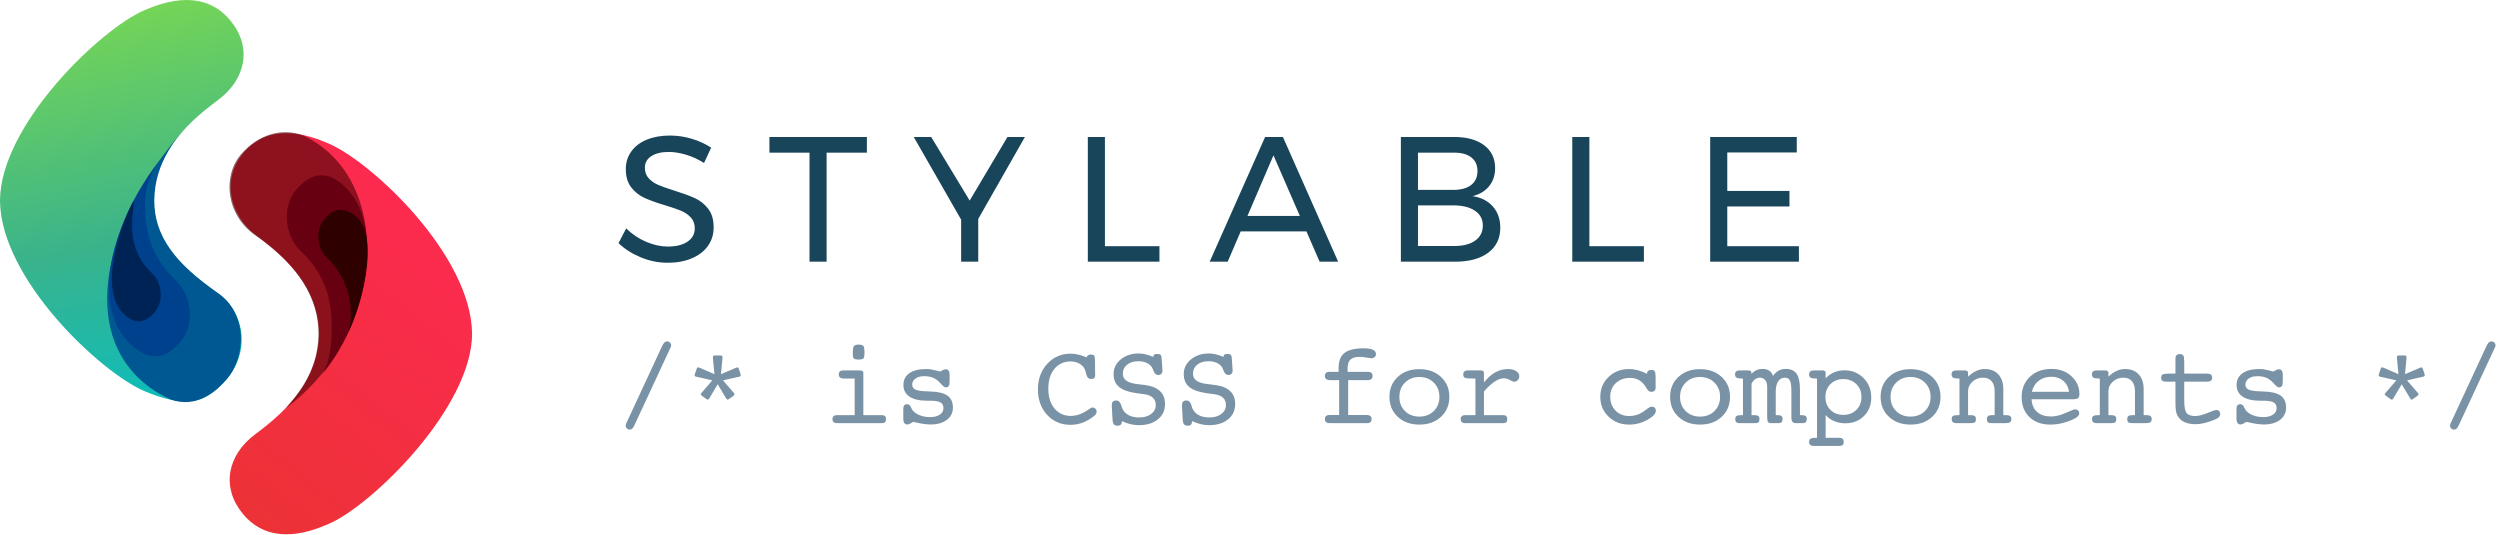
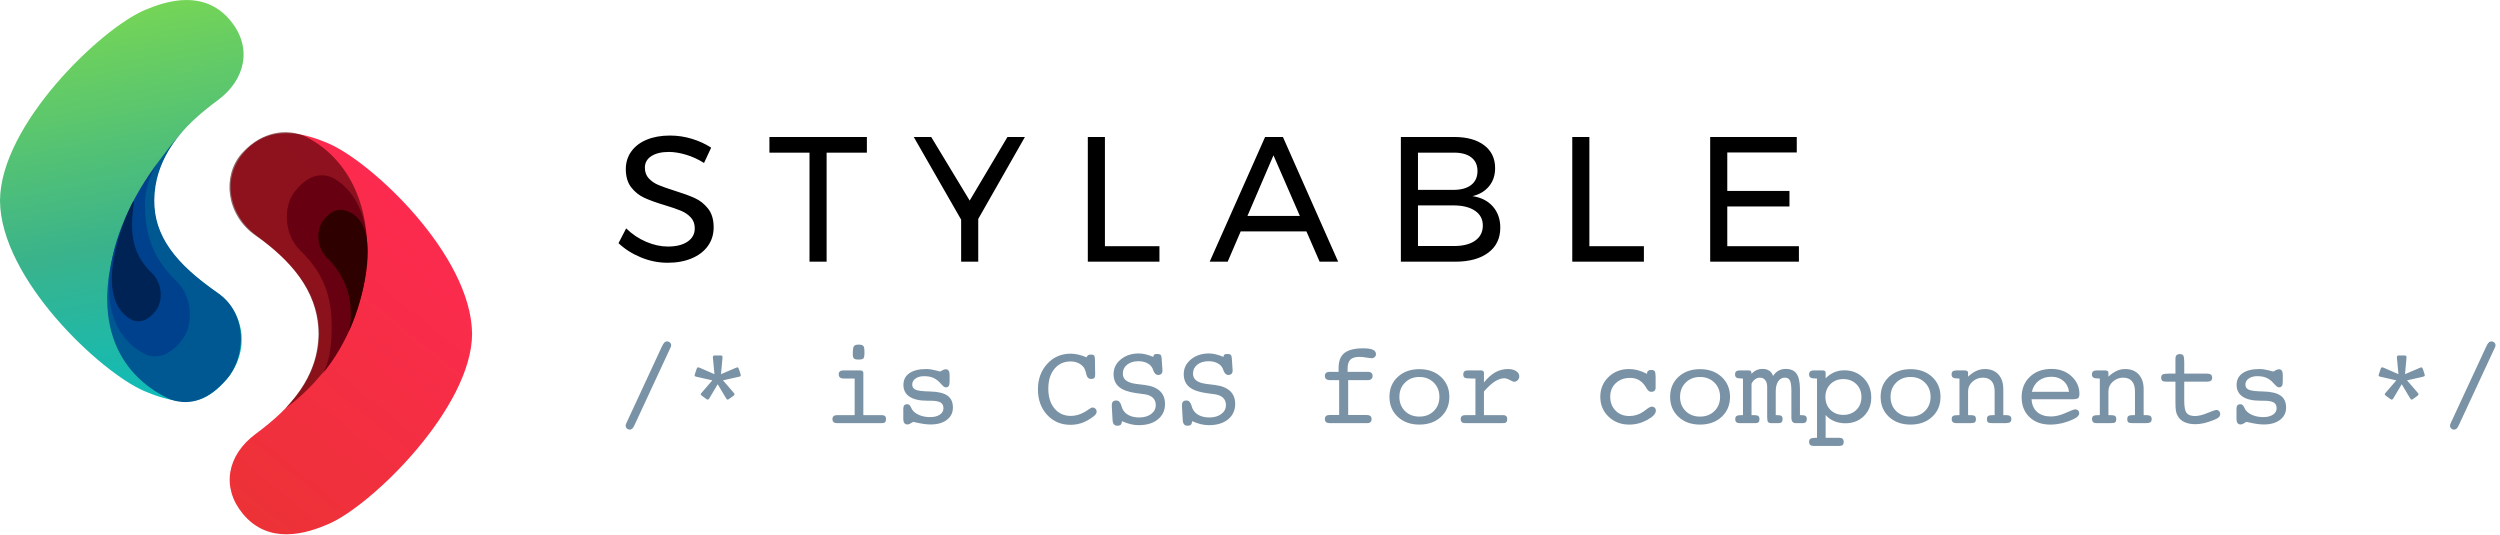
<svg xmlns="http://www.w3.org/2000/svg" width="449px" height="96px" viewBox="0 0 449 96" version="1.1">
  <defs>
    <linearGradient x1="66.548%" y1="-4.692%" x2="80.272%" y2="111.186%" id="linearGradient-1">
      <stop stop-color="#7AD852" offset="0%" />
      <stop stop-color="#3AB38B" offset="53.584%" />
      <stop stop-color="#00BFC9" offset="100%" />
    </linearGradient>
    <linearGradient x1="78.094%" y1="0.738%" x2="20.394%" y2="118.622%" id="linearGradient-2">
      <stop stop-color="#FF2953" offset="0%" />
      <stop stop-color="#EA3333" offset="100%" />
    </linearGradient>
  </defs>
  <g id="Page-1" stroke="none" stroke-width="1" fill="none" fill-rule="evenodd">
    <g id="Logo-2" transform="translate(-605, -13414)">
      <g id="Group-4" transform="translate(80, 13191)">
        <g id="96-logo-horizontal" transform="translate(525, 223)">
          <g id="Group-9">
            <g id="logo-st-copy-2">
              <g id="Group">
                <g id="Group-3-Copy">
                  <path d="M25.946,1.832 C18.067,5.184 0.061,22.441 0,36.04 C0.106,50.098 18.067,66.896 25.946,70.249 C27.752,71.017 30.556,72.08 33.516,72.08 C36.216,72.08 38.502,70.748 40.828,67.95 C44.738,63.246 44.268,56.483 39.057,52.645 C32.821,48.055 27.718,43.935 27.612,36.04 C27.718,28.146 32.821,22.636 39.057,18.045 C44.268,14.207 45.283,8.386 41.373,3.682 C39.047,0.884 36.216,0 33.516,0 C30.555,0 27.752,1.063 25.946,1.832 Z" id="Fill-1" fill="url(#linearGradient-1)" />
                  <path d="M40.697,68.129 C44.155,64.196 44.584,56.393 39.157,52.645 C31.549,47.392 27.665,42.383 27.71,35.965 C27.762,28.687 32.394,24.13 33.548,22.71 C16.272,42.105 13.88,64.019 30.605,71.74 C34.431,73.07 37.709,71.528 40.697,68.129 Z" id="Fill-9" fill="#005892" />
                  <path d="M32.619,61.166 C34.839,58.438 34.627,53.266 31.63,50.426 C26.864,45.912 26.013,41 26.042,36.549 C26.075,31.501 29.049,28.34 29.79,27.355 C18.7,40.807 15.404,58.316 26.14,63.67 C28.597,64.593 30.701,63.523 32.619,61.166 Z" id="Fill-9" fill="#00418E" />
                  <path d="M27.915,55.898 C29.331,54.157 29.196,50.856 27.284,49.045 C24.242,46.164 23.699,43.029 23.718,40.189 C23.739,36.967 24.76,34.187 23.082,37.908 C21.403,41.629 16.929,54.079 23.78,57.496 C25.348,58.085 26.691,57.402 27.915,55.898 Z" id="Fill-9" fill="#002355" />
                </g>
                <g id="Group-4-Copy" transform="translate(41.21212, 23.74194)">
                  <g id="Group-5">
                    <path d="M10.22,72.218 C7.534,72.218 4.716,71.334 2.401,68.538 C-1.49,63.837 -0.473,58.019 4.712,54.184 C10.918,49.596 15.991,44.088 16.097,36.198 C15.991,28.308 10.912,23.068 4.712,18.456 C0.135,15.052 -1.49,8.559 2.401,3.858 C4.716,1.062 7.533,0.178 10.22,0.178 C13.167,0.178 15.957,1.241 17.755,2.009 C25.596,5.359 43.437,22.106 43.575,36.198 C43.531,49.481 25.596,67.037 17.755,70.387 C15.957,71.155 13.167,72.218 10.22,72.218 Z" id="Fill-1-Copy-6" fill="url(#linearGradient-2)" />
                    <path d="M22.557,45.691 C26.033,41.758 25.444,34.699 19.988,30.951 C12.341,25.697 8.696,19.674 8.741,13.255 C8.793,5.977 13.449,1.42 14.609,-7.10542736e-15 C-3.436,13.255 -5.16,41.31 11.65,49.03 C15.497,50.36 19.554,49.089 22.557,45.691 Z" id="Fill-9" fill="#470000" opacity="0.6" style="mix-blend-mode: multiply;" transform="translate(12.36364, 24.77419) rotate(-180) translate(-12.36364, -24.77419) " />
                    <path d="M23.285,40.696 C25.505,37.968 25.294,32.796 22.296,29.956 C17.53,25.442 16.679,20.53 16.709,16.079 C16.742,11.031 17.752,8.727 18.493,7.742 C9.467,18.35 6.516,38.077 16.806,43.2 C19.263,44.123 21.367,43.053 23.285,40.696 Z" id="Fill-9-Copy" fill="#670010" transform="translate(17.53804, 25.6359) rotate(-180) translate(-17.53804, -25.6359) " />
                    <path d="M23.889,33.973 C25.306,32.232 25.171,28.932 23.258,27.12 C20.217,24.239 19.199,20.582 19.084,18.555 C18.944,16.054 18.96,15.699 19.399,13.935 C18.061,16.345 12.201,32.971 19.755,35.571 C21.322,36.16 22.665,35.477 23.889,33.973 Z" id="Fill-9-Copy-2" fill="#730000" style="mix-blend-mode: multiply;" transform="translate(20.40413, 24.85863) rotate(-180) translate(-20.40413, -24.85863) " />
                  </g>
                </g>
              </g>
            </g>
            <g id="Group-3" transform="translate(110, 15)">
-               <path d="M13.196,12.784 C12.076,12.453 11.047,12.288 10.108,12.288 C8.807,12.288 7.767,12.539 6.988,13.04 C6.209,13.541 5.82,14.229 5.82,15.104 C5.82,15.893 6.055,16.539 6.524,17.04 C6.993,17.541 7.569,17.936 8.252,18.224 C8.935,18.512 9.884,18.848 11.1,19.232 C12.615,19.701 13.841,20.149 14.78,20.576 C15.719,21.003 16.519,21.637 17.18,22.48 C17.841,23.323 18.172,24.437 18.172,25.824 C18.172,27.104 17.825,28.224 17.132,29.184 C16.439,30.144 15.468,30.885 14.22,31.408 C12.972,31.931 11.537,32.192 9.916,32.192 C8.273,32.192 6.673,31.872 5.116,31.232 C3.559,30.592 2.215,29.739 1.084,28.672 L2.46,26.016 C3.527,27.061 4.727,27.867 6.06,28.432 C7.393,28.997 8.689,29.28 9.948,29.28 C11.441,29.28 12.62,28.987 13.484,28.4 C14.348,27.813 14.78,27.019 14.78,26.016 C14.78,25.227 14.545,24.576 14.076,24.064 C13.607,23.552 13.015,23.147 12.3,22.848 C11.585,22.549 10.62,22.219 9.404,21.856 C7.911,21.408 6.695,20.971 5.756,20.544 C4.817,20.117 4.023,19.488 3.372,18.656 C2.721,17.824 2.396,16.725 2.396,15.36 C2.396,14.165 2.727,13.109 3.388,12.192 C4.049,11.275 4.977,10.571 6.172,10.08 C7.367,9.589 8.753,9.344 10.332,9.344 C11.676,9.344 12.993,9.541 14.284,9.936 C15.575,10.331 16.721,10.859 17.724,11.52 L16.444,14.272 C15.399,13.611 14.316,13.115 13.196,12.784 Z M28.188,9.6 L45.692,9.6 L45.692,12.416 L38.46,12.416 L38.46,32 L35.388,32 L35.388,12.416 L28.188,12.416 L28.188,9.6 Z M74.076,9.6 L65.692,24.32 L65.692,32 L62.62,32 L62.62,24.448 L54.108,9.6 L57.244,9.6 L64.156,21.024 L70.94,9.6 L74.076,9.6 Z M85.372,9.6 L88.444,9.6 L88.444,29.216 L98.236,29.216 L98.236,32 L85.372,32 L85.372,9.6 Z M127.004,32 L124.636,26.56 L112.828,26.56 L110.492,32 L107.26,32 L117.212,9.6 L120.412,9.6 L130.332,32 L127.004,32 Z M114.044,23.776 L123.452,23.776 L118.716,12.896 L114.044,23.776 Z M156.556,11.088 C157.868,12.08 158.524,13.451 158.524,15.2 C158.524,16.48 158.161,17.563 157.436,18.448 C156.711,19.333 155.719,19.925 154.46,20.224 C156.017,20.459 157.239,21.083 158.124,22.096 C159.009,23.109 159.452,24.373 159.452,25.888 C159.452,27.808 158.732,29.307 157.292,30.384 C155.852,31.461 153.863,32 151.324,32 L141.596,32 L141.596,9.6 L151.164,9.6 C153.447,9.6 155.244,10.096 156.556,11.088 Z M154.22,18.224 C154.977,17.637 155.356,16.8 155.356,15.712 C155.356,14.645 154.977,13.824 154.22,13.248 C153.463,12.672 152.391,12.395 151.004,12.416 L144.668,12.416 L144.668,19.104 L151.004,19.104 C152.391,19.104 153.463,18.811 154.22,18.224 Z M154.908,28.24 C155.847,27.589 156.316,26.677 156.316,25.504 C156.316,24.373 155.847,23.488 154.908,22.848 C153.969,22.208 152.668,21.888 151.004,21.888 L144.668,21.888 L144.668,29.184 L151.004,29.184 C152.668,29.205 153.969,28.891 154.908,28.24 Z M172.38,9.6 L175.452,9.6 L175.452,29.216 L185.244,29.216 L185.244,32 L172.38,32 L172.38,9.6 Z M197.148,9.6 L212.7,9.6 L212.7,12.384 L200.22,12.384 L200.22,19.296 L211.388,19.296 L211.388,22.08 L200.22,22.08 L200.22,29.216 L213.084,29.216 L213.084,32 L197.148,32 L197.148,9.6 Z" id="stylable" fill="#18455A" />
+               <path d="M13.196,12.784 C12.076,12.453 11.047,12.288 10.108,12.288 C8.807,12.288 7.767,12.539 6.988,13.04 C6.209,13.541 5.82,14.229 5.82,15.104 C5.82,15.893 6.055,16.539 6.524,17.04 C6.993,17.541 7.569,17.936 8.252,18.224 C8.935,18.512 9.884,18.848 11.1,19.232 C12.615,19.701 13.841,20.149 14.78,20.576 C15.719,21.003 16.519,21.637 17.18,22.48 C17.841,23.323 18.172,24.437 18.172,25.824 C18.172,27.104 17.825,28.224 17.132,29.184 C16.439,30.144 15.468,30.885 14.22,31.408 C12.972,31.931 11.537,32.192 9.916,32.192 C8.273,32.192 6.673,31.872 5.116,31.232 C3.559,30.592 2.215,29.739 1.084,28.672 L2.46,26.016 C3.527,27.061 4.727,27.867 6.06,28.432 C7.393,28.997 8.689,29.28 9.948,29.28 C11.441,29.28 12.62,28.987 13.484,28.4 C14.348,27.813 14.78,27.019 14.78,26.016 C14.78,25.227 14.545,24.576 14.076,24.064 C13.607,23.552 13.015,23.147 12.3,22.848 C11.585,22.549 10.62,22.219 9.404,21.856 C7.911,21.408 6.695,20.971 5.756,20.544 C4.817,20.117 4.023,19.488 3.372,18.656 C2.721,17.824 2.396,16.725 2.396,15.36 C2.396,14.165 2.727,13.109 3.388,12.192 C4.049,11.275 4.977,10.571 6.172,10.08 C7.367,9.589 8.753,9.344 10.332,9.344 C11.676,9.344 12.993,9.541 14.284,9.936 C15.575,10.331 16.721,10.859 17.724,11.52 L16.444,14.272 C15.399,13.611 14.316,13.115 13.196,12.784 Z M28.188,9.6 L45.692,9.6 L45.692,12.416 L38.46,12.416 L38.46,32 L35.388,32 L35.388,12.416 L28.188,12.416 L28.188,9.6 Z M74.076,9.6 L65.692,24.32 L65.692,32 L62.62,32 L62.62,24.448 L54.108,9.6 L57.244,9.6 L64.156,21.024 L70.94,9.6 L74.076,9.6 Z M85.372,9.6 L88.444,9.6 L88.444,29.216 L98.236,29.216 L98.236,32 L85.372,32 L85.372,9.6 Z M127.004,32 L124.636,26.56 L112.828,26.56 L110.492,32 L107.26,32 L117.212,9.6 L120.412,9.6 L130.332,32 L127.004,32 Z M114.044,23.776 L123.452,23.776 L118.716,12.896 L114.044,23.776 Z M156.556,11.088 C157.868,12.08 158.524,13.451 158.524,15.2 C158.524,16.48 158.161,17.563 157.436,18.448 C156.711,19.333 155.719,19.925 154.46,20.224 C156.017,20.459 157.239,21.083 158.124,22.096 C159.009,23.109 159.452,24.373 159.452,25.888 C159.452,27.808 158.732,29.307 157.292,30.384 C155.852,31.461 153.863,32 151.324,32 L141.596,32 L141.596,9.6 L151.164,9.6 C153.447,9.6 155.244,10.096 156.556,11.088 Z M154.22,18.224 C154.977,17.637 155.356,16.8 155.356,15.712 C155.356,14.645 154.977,13.824 154.22,13.248 C153.463,12.672 152.391,12.395 151.004,12.416 L144.668,12.416 L144.668,19.104 L151.004,19.104 C152.391,19.104 153.463,18.811 154.22,18.224 Z M154.908,28.24 C155.847,27.589 156.316,26.677 156.316,25.504 C156.316,24.373 155.847,23.488 154.908,22.848 C153.969,22.208 152.668,21.888 151.004,21.888 L144.668,21.888 L144.668,29.184 L151.004,29.184 C152.668,29.205 153.969,28.891 154.908,28.24 Z M172.38,9.6 L175.452,9.6 L175.452,29.216 L185.244,29.216 L185.244,32 L172.38,32 L172.38,9.6 Z M197.148,9.6 L212.7,9.6 L212.7,12.384 L200.22,12.384 L200.22,19.296 L211.388,19.296 L211.388,22.08 L200.22,22.08 L200.22,29.216 L213.084,29.216 L213.084,32 L197.148,32 L197.148,9.6 Z" id="stylable" fill="currentColor" />
              <path d="M3.989,61.277 C3.838,61.619 3.697,61.851 3.563,61.974 C3.43,62.097 3.271,62.159 3.086,62.159 C2.895,62.159 2.728,62.089 2.584,61.948 C2.44,61.808 2.369,61.639 2.369,61.441 C2.369,61.386 2.379,61.323 2.399,61.251 C2.42,61.179 2.447,61.103 2.481,61.021 L8.88,47.229 C9.051,46.874 9.201,46.633 9.331,46.506 C9.461,46.38 9.618,46.316 9.803,46.316 C10.008,46.316 10.182,46.385 10.326,46.521 C10.469,46.658 10.541,46.822 10.541,47.014 C10.541,47.068 10.532,47.13 10.515,47.198 C10.498,47.267 10.473,47.332 10.438,47.393 L3.989,61.277 Z M19.493,52.202 L22.2,51.043 L22.343,51.002 C22.391,50.989 22.429,50.982 22.456,50.982 C22.511,50.982 22.557,51.008 22.594,51.059 C22.632,51.11 22.675,51.204 22.723,51.341 L22.979,52.12 C23,52.202 23.015,52.269 23.025,52.32 C23.035,52.371 23.041,52.407 23.041,52.428 C23.041,52.482 23.013,52.53 22.958,52.571 C22.904,52.612 22.825,52.643 22.723,52.664 L19.852,53.31 L21.779,55.545 C21.827,55.586 21.863,55.632 21.887,55.683 C21.911,55.735 21.923,55.784 21.923,55.832 C21.923,55.866 21.901,55.909 21.856,55.96 C21.812,56.011 21.752,56.068 21.677,56.129 L21,56.611 C20.918,56.673 20.853,56.716 20.805,56.74 C20.757,56.763 20.716,56.775 20.682,56.775 C20.641,56.775 20.597,56.755 20.549,56.714 C20.501,56.673 20.457,56.618 20.416,56.55 L18.898,54.007 L17.391,56.55 C17.343,56.625 17.293,56.681 17.242,56.719 C17.191,56.757 17.141,56.775 17.093,56.775 C17.066,56.775 17.025,56.762 16.97,56.734 C16.916,56.707 16.854,56.666 16.786,56.611 L16.129,56.129 C16.041,56.068 15.972,56.011 15.924,55.96 C15.876,55.909 15.853,55.859 15.853,55.812 C15.853,55.777 15.866,55.735 15.894,55.683 C15.921,55.632 15.958,55.586 16.006,55.545 L17.934,53.31 L15.083,52.664 C14.974,52.643 14.89,52.611 14.832,52.566 C14.774,52.522 14.745,52.469 14.745,52.407 C14.745,52.394 14.757,52.351 14.781,52.279 C14.805,52.207 14.82,52.154 14.827,52.12 L15.083,51.341 C15.125,51.204 15.166,51.11 15.207,51.059 C15.248,51.008 15.295,50.982 15.35,50.982 C15.405,50.982 15.453,50.985 15.494,50.992 C15.535,50.999 15.572,51.009 15.606,51.023 L18.313,52.202 L18.037,49.259 L18.037,49.136 C18.037,49.02 18.067,48.941 18.129,48.9 C18.19,48.859 18.313,48.839 18.498,48.839 L19.298,48.839 C19.489,48.839 19.614,48.859 19.672,48.9 C19.73,48.941 19.759,49.02 19.759,49.136 L19.759,49.259 L19.493,52.202 Z M43.159,48.572 C43.159,47.834 43.225,47.369 43.359,47.178 C43.492,46.986 43.777,46.891 44.215,46.891 C44.639,46.891 44.919,46.971 45.056,47.132 C45.192,47.292 45.261,47.673 45.261,48.275 C45.261,48.863 45.198,49.227 45.071,49.367 C44.945,49.507 44.659,49.577 44.215,49.577 C43.777,49.577 43.492,49.512 43.359,49.382 C43.225,49.252 43.159,48.982 43.159,48.572 Z M45.056,59.554 L48.347,59.554 C48.614,59.554 48.81,59.611 48.937,59.723 C49.063,59.836 49.126,60.016 49.126,60.262 C49.126,60.542 49.067,60.735 48.947,60.841 C48.827,60.947 48.607,61 48.286,61 L40.329,61 C40.055,61 39.85,60.938 39.713,60.815 C39.577,60.692 39.508,60.508 39.508,60.262 C39.508,60.022 39.58,59.845 39.724,59.729 C39.867,59.612 40.083,59.554 40.37,59.554 L43.497,59.554 L43.497,52.981 L41.498,52.981 C41.217,52.981 41.004,52.918 40.857,52.792 C40.71,52.665 40.636,52.482 40.636,52.243 C40.636,52.004 40.705,51.824 40.841,51.705 C40.978,51.585 41.183,51.525 41.457,51.525 L44.461,51.525 C44.646,51.525 44.791,51.563 44.897,51.638 C45.003,51.713 45.056,51.816 45.056,51.946 L45.056,59.554 Z M52.233,60.262 L52.233,58.437 C52.233,58.136 52.29,57.92 52.403,57.791 C52.515,57.661 52.698,57.596 52.951,57.596 C53.231,57.596 53.454,57.787 53.618,58.17 C53.727,58.402 53.826,58.577 53.915,58.693 C54.202,59.062 54.626,59.358 55.187,59.58 C55.747,59.802 56.366,59.913 57.042,59.913 C57.767,59.913 58.348,59.766 58.786,59.472 C59.223,59.178 59.442,58.792 59.442,58.313 C59.442,57.828 59.266,57.483 58.914,57.278 C58.562,57.073 57.959,56.97 57.104,56.97 L56.54,56.97 C55.146,56.97 54.083,56.728 53.351,56.242 C52.62,55.757 52.254,55.053 52.254,54.13 C52.254,53.228 52.611,52.527 53.325,52.028 C54.04,51.529 55.043,51.279 56.335,51.279 C56.861,51.279 57.398,51.353 57.945,51.5 C58.492,51.647 58.779,51.72 58.806,51.72 C58.881,51.72 59.025,51.654 59.237,51.52 C59.449,51.387 59.657,51.32 59.862,51.32 C60.095,51.32 60.267,51.406 60.38,51.577 C60.493,51.748 60.549,52.004 60.549,52.346 L60.549,53.545 C60.549,53.908 60.495,54.169 60.385,54.33 C60.276,54.49 60.102,54.571 59.862,54.571 C59.657,54.571 59.404,54.396 59.104,54.048 C58.892,53.809 58.717,53.627 58.581,53.504 C58.218,53.169 57.832,52.928 57.422,52.781 C57.012,52.635 56.53,52.561 55.976,52.561 C55.333,52.561 54.816,52.703 54.423,52.987 C54.03,53.27 53.833,53.631 53.833,54.068 C53.833,54.499 54.035,54.807 54.438,54.991 C54.841,55.176 55.709,55.282 57.042,55.309 C58.464,55.343 59.503,55.591 60.16,56.052 C60.816,56.514 61.144,57.227 61.144,58.19 C61.144,59.113 60.782,59.852 60.057,60.405 C59.333,60.959 58.355,61.236 57.125,61.236 C56.735,61.236 56.301,61.2 55.822,61.128 C55.344,61.056 54.742,60.935 54.018,60.764 C53.778,60.921 53.573,61.039 53.402,61.118 C53.231,61.197 53.088,61.236 52.972,61.236 C52.732,61.236 52.55,61.152 52.423,60.985 C52.297,60.817 52.233,60.576 52.233,60.262 Z M85.148,49.177 C85.217,48.993 85.312,48.863 85.436,48.788 C85.559,48.712 85.736,48.675 85.969,48.675 C86.222,48.675 86.399,48.736 86.502,48.859 C86.604,48.982 86.656,49.235 86.656,49.618 C86.656,50.288 86.663,50.912 86.676,51.49 C86.69,52.067 86.697,52.318 86.697,52.243 C86.697,52.564 86.642,52.781 86.533,52.894 C86.423,53.007 86.229,53.063 85.948,53.063 C85.497,53.063 85.203,52.742 85.066,52.1 C85.019,51.908 84.981,51.761 84.954,51.659 C84.824,51.146 84.513,50.727 84.021,50.403 C83.528,50.078 82.951,49.916 82.288,49.916 C81.078,49.916 80.107,50.358 79.375,51.243 C78.644,52.129 78.278,53.316 78.278,54.807 C78.278,56.297 78.649,57.485 79.391,58.37 C80.133,59.255 81.112,59.698 82.329,59.698 C82.725,59.698 83.128,59.641 83.539,59.529 C83.949,59.416 84.352,59.247 84.749,59.021 C84.933,58.925 85.186,58.763 85.507,58.534 C85.829,58.305 86.058,58.19 86.194,58.19 C86.406,58.19 86.586,58.26 86.733,58.401 C86.88,58.541 86.953,58.713 86.953,58.918 C86.953,59.124 86.873,59.32 86.712,59.508 C86.552,59.696 86.252,59.927 85.815,60.2 C85.241,60.576 84.663,60.853 84.082,61.031 C83.501,61.208 82.889,61.297 82.247,61.297 C80.558,61.297 79.164,60.701 78.063,59.508 C76.962,58.315 76.412,56.789 76.412,54.93 C76.412,53.091 76.969,51.563 78.083,50.346 C79.198,49.129 80.599,48.521 82.288,48.521 C82.739,48.521 83.198,48.576 83.667,48.685 C84.135,48.794 84.629,48.958 85.148,49.177 Z M91.516,60.641 C91.482,60.949 91.403,61.162 91.28,61.282 C91.157,61.402 90.962,61.461 90.696,61.461 C90.409,61.461 90.195,61.378 90.055,61.21 C89.915,61.043 89.834,60.771 89.814,60.395 L89.681,58.016 L89.681,57.832 C89.681,57.503 89.744,57.271 89.87,57.134 C89.997,56.998 90.207,56.929 90.501,56.929 C90.911,56.929 91.205,57.223 91.383,57.811 C91.465,58.105 91.543,58.327 91.619,58.478 C91.858,58.956 92.236,59.325 92.752,59.585 C93.268,59.845 93.885,59.975 94.603,59.975 C95.484,59.975 96.2,59.766 96.751,59.349 C97.301,58.932 97.576,58.399 97.576,57.75 C97.576,57.209 97.407,56.775 97.069,56.447 C96.73,56.119 96.236,55.907 95.587,55.812 L94.069,55.606 C92.654,55.408 91.622,55.036 90.973,54.489 C90.323,53.942 89.999,53.173 89.999,52.182 C89.999,51.136 90.431,50.257 91.296,49.546 C92.16,48.835 93.239,48.48 94.531,48.48 C94.907,48.48 95.303,48.53 95.72,48.629 C96.137,48.728 96.609,48.883 97.135,49.095 C97.149,48.897 97.204,48.76 97.299,48.685 C97.395,48.61 97.559,48.572 97.792,48.572 C98.092,48.572 98.301,48.617 98.417,48.706 C98.533,48.794 98.605,49.006 98.632,49.341 L98.776,51.484 L98.776,51.587 C98.776,51.826 98.708,52.012 98.571,52.146 C98.434,52.279 98.243,52.346 97.997,52.346 C97.634,52.346 97.354,52.093 97.156,51.587 C97.06,51.3 96.964,51.084 96.869,50.941 C96.643,50.599 96.318,50.336 95.895,50.151 C95.471,49.967 94.989,49.875 94.449,49.875 C93.622,49.875 92.95,50.08 92.434,50.49 C91.918,50.9 91.66,51.437 91.66,52.1 C91.66,52.619 91.853,53.029 92.239,53.33 C92.625,53.631 93.215,53.836 94.008,53.945 L95.648,54.15 C96.838,54.308 97.733,54.672 98.335,55.242 C98.937,55.813 99.237,56.584 99.237,57.555 C99.237,58.703 98.81,59.624 97.956,60.318 C97.101,61.012 95.959,61.359 94.531,61.359 C94.039,61.359 93.55,61.301 93.064,61.185 C92.579,61.068 92.063,60.887 91.516,60.641 Z M104.118,60.641 C104.084,60.949 104.005,61.162 103.882,61.282 C103.759,61.402 103.564,61.461 103.298,61.461 C103.011,61.461 102.797,61.378 102.657,61.21 C102.517,61.043 102.437,60.771 102.416,60.395 L102.283,58.016 L102.283,57.832 C102.283,57.503 102.346,57.271 102.472,57.134 C102.599,56.998 102.809,56.929 103.103,56.929 C103.513,56.929 103.807,57.223 103.985,57.811 C104.067,58.105 104.146,58.327 104.221,58.478 C104.46,58.956 104.838,59.325 105.354,59.585 C105.87,59.845 106.487,59.975 107.205,59.975 C108.086,59.975 108.802,59.766 109.353,59.349 C109.903,58.932 110.178,58.399 110.178,57.75 C110.178,57.209 110.009,56.775 109.671,56.447 C109.332,56.119 108.838,55.907 108.189,55.812 L106.671,55.606 C105.256,55.408 104.224,55.036 103.575,54.489 C102.925,53.942 102.601,53.173 102.601,52.182 C102.601,51.136 103.033,50.257 103.898,49.546 C104.762,48.835 105.841,48.48 107.133,48.48 C107.509,48.48 107.905,48.53 108.322,48.629 C108.739,48.728 109.211,48.883 109.737,49.095 C109.751,48.897 109.806,48.76 109.901,48.685 C109.997,48.61 110.161,48.572 110.394,48.572 C110.694,48.572 110.903,48.617 111.019,48.706 C111.135,48.794 111.207,49.006 111.234,49.341 L111.378,51.484 L111.378,51.587 C111.378,51.826 111.31,52.012 111.173,52.146 C111.036,52.279 110.845,52.346 110.599,52.346 C110.236,52.346 109.956,52.093 109.758,51.587 C109.662,51.3 109.566,51.084 109.471,50.941 C109.245,50.599 108.92,50.336 108.497,50.151 C108.073,49.967 107.591,49.875 107.051,49.875 C106.224,49.875 105.552,50.08 105.036,50.49 C104.52,50.9 104.262,51.437 104.262,52.1 C104.262,52.619 104.455,53.029 104.841,53.33 C105.227,53.631 105.817,53.836 106.61,53.945 L108.25,54.15 C109.44,54.308 110.335,54.672 110.937,55.242 C111.539,55.813 111.839,56.584 111.839,57.555 C111.839,58.703 111.412,59.624 110.558,60.318 C109.703,61.012 108.562,61.359 107.133,61.359 C106.641,61.359 106.152,61.301 105.667,61.185 C105.181,61.068 104.665,60.887 104.118,60.641 Z M135.475,59.534 C135.755,59.534 135.969,59.595 136.115,59.718 C136.262,59.841 136.336,60.022 136.336,60.262 C136.336,60.508 136.266,60.692 136.126,60.815 C135.986,60.938 135.782,61 135.516,61 L128.81,61 C128.529,61 128.316,60.938 128.169,60.815 C128.022,60.692 127.948,60.508 127.948,60.262 C127.948,60.022 128.018,59.841 128.158,59.718 C128.299,59.595 128.502,59.534 128.769,59.534 L130.512,59.534 L130.512,53.269 L128.83,53.269 C128.55,53.269 128.333,53.204 128.179,53.074 C128.025,52.944 127.948,52.759 127.948,52.52 C127.948,52.274 128.02,52.089 128.164,51.966 C128.307,51.843 128.516,51.782 128.789,51.782 L130.409,51.782 L130.409,51.084 C130.409,49.847 130.761,48.95 131.465,48.393 C132.169,47.836 133.308,47.557 134.88,47.557 C135.646,47.557 136.211,47.643 136.577,47.813 C136.943,47.984 137.125,48.251 137.125,48.613 C137.125,48.825 137.047,49 136.89,49.136 C136.732,49.273 136.531,49.341 136.285,49.341 C136.162,49.341 135.866,49.3 135.398,49.218 C134.929,49.136 134.528,49.095 134.193,49.095 C133.42,49.095 132.867,49.258 132.532,49.582 C132.197,49.907 132.029,50.445 132.029,51.197 L132.029,51.782 L135.659,51.782 C135.939,51.782 136.153,51.843 136.3,51.966 C136.447,52.089 136.521,52.274 136.521,52.52 C136.521,52.752 136.445,52.935 136.295,53.069 C136.145,53.202 135.939,53.269 135.68,53.269 L132.132,53.269 L132.132,59.534 L135.475,59.534 Z M144.918,59.821 C145.971,59.821 146.834,59.488 147.508,58.821 C148.181,58.155 148.518,57.305 148.518,56.273 C148.518,55.241 148.179,54.388 147.502,53.715 C146.826,53.041 145.964,52.705 144.918,52.705 C143.873,52.705 143.013,53.041 142.34,53.715 C141.666,54.388 141.33,55.241 141.33,56.273 C141.33,57.312 141.665,58.163 142.334,58.826 C143.004,59.489 143.866,59.821 144.918,59.821 Z M150.302,56.273 C150.302,57.736 149.803,58.932 148.805,59.862 C147.807,60.792 146.511,61.256 144.918,61.256 C143.333,61.256 142.041,60.792 141.042,59.862 C140.044,58.932 139.545,57.736 139.545,56.273 C139.545,54.81 140.044,53.615 141.042,52.689 C142.041,51.763 143.333,51.3 144.918,51.3 C146.504,51.3 147.798,51.765 148.8,52.694 C149.801,53.624 150.302,54.817 150.302,56.273 Z M156.516,59.554 L159.92,59.554 C160.187,59.554 160.383,59.611 160.51,59.723 C160.636,59.836 160.699,60.016 160.699,60.262 C160.699,60.542 160.639,60.735 160.52,60.841 C160.4,60.947 160.18,61 159.858,61 L153.152,61 C152.886,61 152.684,60.938 152.547,60.815 C152.411,60.692 152.342,60.508 152.342,60.262 C152.342,60.022 152.412,59.845 152.552,59.729 C152.693,59.612 152.91,59.554 153.204,59.554 L154.988,59.554 L154.988,52.981 L154.291,52.981 C153.627,52.981 153.214,52.928 153.05,52.823 C152.886,52.717 152.804,52.523 152.804,52.243 C152.804,52.004 152.87,51.824 153.004,51.705 C153.137,51.585 153.34,51.525 153.614,51.525 L155.952,51.525 C156.136,51.525 156.276,51.561 156.372,51.633 C156.468,51.705 156.516,51.809 156.516,51.946 L156.516,53.689 C157.165,52.875 157.842,52.271 158.546,51.874 C159.25,51.478 160.009,51.279 160.822,51.279 C161.431,51.279 161.923,51.402 162.299,51.648 C162.675,51.895 162.863,52.212 162.863,52.602 C162.863,52.855 162.769,53.079 162.581,53.274 C162.393,53.469 162.186,53.566 161.96,53.566 C161.803,53.566 161.538,53.462 161.166,53.253 C160.793,53.045 160.46,52.94 160.166,52.94 C159.633,52.94 159.071,53.13 158.479,53.51 C157.888,53.889 157.233,54.489 156.516,55.309 L156.516,59.554 Z M185.811,52.141 L185.811,52.1 C185.811,51.874 185.876,51.708 186.006,51.602 C186.136,51.496 186.337,51.443 186.611,51.443 C186.891,51.443 187.084,51.525 187.19,51.689 C187.296,51.854 187.349,52.192 187.349,52.705 L187.349,54.612 C187.349,54.865 187.284,55.054 187.154,55.181 C187.024,55.307 186.83,55.371 186.57,55.371 C186.385,55.371 186.226,55.318 186.093,55.212 C185.96,55.106 185.797,54.885 185.606,54.55 C185.278,53.997 184.88,53.578 184.411,53.294 C183.943,53.01 183.405,52.869 182.796,52.869 C181.73,52.869 180.864,53.183 180.197,53.812 C179.531,54.441 179.197,55.254 179.197,56.252 C179.197,57.271 179.517,58.103 180.156,58.749 C180.795,59.395 181.617,59.718 182.622,59.718 C183.08,59.718 183.516,59.655 183.929,59.529 C184.343,59.402 184.734,59.212 185.104,58.959 C185.233,58.877 185.408,58.751 185.626,58.58 C186.071,58.218 186.419,58.037 186.672,58.037 C186.884,58.037 187.057,58.103 187.19,58.237 C187.323,58.37 187.39,58.542 187.39,58.754 C187.39,59.294 186.879,59.846 185.857,60.41 C184.835,60.974 183.75,61.256 182.602,61.256 C181.118,61.256 179.883,60.781 178.895,59.831 C177.907,58.881 177.413,57.695 177.413,56.273 C177.413,54.851 177.905,53.663 178.89,52.71 C179.874,51.756 181.104,51.279 182.581,51.279 C183.101,51.279 183.622,51.349 184.145,51.49 C184.668,51.63 185.223,51.847 185.811,52.141 Z M195.327,59.821 C196.379,59.821 197.242,59.488 197.916,58.821 C198.589,58.155 198.926,57.305 198.926,56.273 C198.926,55.241 198.587,54.388 197.911,53.715 C197.234,53.041 196.373,52.705 195.327,52.705 C194.281,52.705 193.421,53.041 192.748,53.715 C192.074,54.388 191.738,55.241 191.738,56.273 C191.738,57.312 192.073,58.163 192.743,58.826 C193.413,59.489 194.274,59.821 195.327,59.821 Z M200.71,56.273 C200.71,57.736 200.211,58.932 199.213,59.862 C198.215,60.792 196.919,61.256 195.327,61.256 C193.741,61.256 192.449,60.792 191.451,59.862 C190.453,58.932 189.954,57.736 189.954,56.273 C189.954,54.81 190.453,53.615 191.451,52.689 C192.449,51.763 193.741,51.3 195.327,51.3 C196.913,51.3 198.206,51.765 199.208,52.694 C200.209,53.624 200.71,54.817 200.71,56.273 Z M211.733,55.289 C211.733,54.325 211.646,53.674 211.471,53.335 C211.297,52.997 210.998,52.828 210.574,52.828 C210.068,52.828 209.667,53.046 209.369,53.484 C209.072,53.921 208.923,54.523 208.923,55.289 L208.923,59.554 L209.108,59.554 C209.525,59.554 209.803,59.604 209.944,59.703 C210.084,59.802 210.154,59.988 210.154,60.262 C210.154,60.508 210.096,60.692 209.979,60.815 C209.863,60.938 209.686,61 209.446,61 L208.144,61 C207.85,61 207.65,60.932 207.544,60.795 C207.438,60.658 207.385,60.364 207.385,59.913 L207.385,54.489 C207.385,53.976 207.269,53.571 207.037,53.274 C206.804,52.976 206.486,52.828 206.083,52.828 C205.775,52.828 205.493,52.918 205.237,53.099 C204.981,53.281 204.76,53.549 204.576,53.904 L204.576,59.554 L204.955,59.554 C205.365,59.554 205.642,59.605 205.786,59.708 C205.929,59.811 206.001,59.995 206.001,60.262 C206.001,60.542 205.943,60.735 205.827,60.841 C205.71,60.947 205.488,61 205.16,61 L202.433,61 C202.166,61 201.969,60.94 201.843,60.821 C201.717,60.701 201.653,60.515 201.653,60.262 C201.653,59.988 201.734,59.802 201.894,59.703 C202.055,59.604 202.368,59.554 202.833,59.554 L203.038,59.554 L203.038,52.981 L202.853,52.981 C202.375,52.981 202.048,52.927 201.874,52.817 C201.699,52.708 201.612,52.517 201.612,52.243 C201.612,52.004 201.681,51.824 201.817,51.705 C201.954,51.585 202.159,51.525 202.433,51.525 L204.001,51.525 C204.227,51.525 204.376,51.565 204.448,51.643 C204.519,51.722 204.562,51.888 204.576,52.141 C204.856,51.84 205.157,51.618 205.478,51.474 C205.799,51.331 206.162,51.259 206.565,51.259 C207.043,51.259 207.438,51.363 207.749,51.572 C208.06,51.78 208.291,52.096 208.441,52.52 C208.729,52.089 209.06,51.771 209.436,51.566 C209.812,51.361 210.243,51.259 210.728,51.259 C211.61,51.259 212.254,51.546 212.661,52.12 C213.068,52.694 213.271,53.624 213.271,54.909 L213.271,59.554 L213.435,59.554 C213.859,59.554 214.143,59.605 214.286,59.708 C214.43,59.811 214.501,59.995 214.501,60.262 C214.501,60.508 214.44,60.692 214.317,60.815 C214.194,60.938 214.013,61 213.773,61 L212.533,61 C212.259,61 212.058,60.918 211.928,60.754 C211.798,60.59 211.733,60.33 211.733,59.975 L211.733,55.289 Z M217.885,63.625 L220.346,63.625 C220.606,63.625 220.801,63.687 220.931,63.81 C221.061,63.933 221.125,64.117 221.125,64.363 C221.125,64.63 221.062,64.818 220.936,64.927 C220.809,65.037 220.585,65.091 220.264,65.091 L215.742,65.091 C215.469,65.091 215.262,65.03 215.122,64.907 C214.982,64.784 214.912,64.603 214.912,64.363 C214.912,64.09 214.999,63.898 215.173,63.789 C215.347,63.68 215.67,63.625 216.142,63.625 L216.337,63.625 L216.337,52.981 L216.142,52.981 C215.67,52.981 215.347,52.927 215.173,52.817 C214.999,52.708 214.912,52.517 214.912,52.243 C214.912,52.004 214.982,51.824 215.122,51.705 C215.262,51.585 215.469,51.525 215.742,51.525 L217.301,51.525 C217.506,51.525 217.655,51.56 217.747,51.628 C217.839,51.696 217.885,51.802 217.885,51.946 L217.885,52.94 C218.35,52.462 218.864,52.103 219.428,51.864 C219.992,51.625 220.599,51.505 221.249,51.505 C222.623,51.505 223.771,51.97 224.694,52.899 C225.617,53.829 226.078,54.995 226.078,56.396 C226.078,57.743 225.641,58.85 224.766,59.718 C223.891,60.586 222.773,61.021 221.413,61.021 C220.688,61.021 220.021,60.892 219.413,60.636 C218.805,60.38 218.295,60.012 217.885,59.534 L217.885,63.625 Z M221.064,59.513 C222.014,59.513 222.793,59.214 223.402,58.616 C224.01,58.018 224.314,57.244 224.314,56.293 C224.314,55.364 224.009,54.596 223.397,53.991 C222.785,53.386 222.007,53.084 221.064,53.084 C220.121,53.084 219.348,53.385 218.747,53.986 C218.145,54.588 217.844,55.357 217.844,56.293 C217.844,57.237 218.143,58.009 218.741,58.611 C219.34,59.212 220.114,59.513 221.064,59.513 Z M233.133,59.821 C234.186,59.821 235.049,59.488 235.722,58.821 C236.395,58.155 236.732,57.305 236.732,56.273 C236.732,55.241 236.394,54.388 235.717,53.715 C235.04,53.041 234.179,52.705 233.133,52.705 C232.087,52.705 231.227,53.041 230.554,53.715 C229.881,54.388 229.544,55.241 229.544,56.273 C229.544,57.312 229.879,58.163 230.549,58.826 C231.219,59.489 232.08,59.821 233.133,59.821 Z M238.516,56.273 C238.516,57.736 238.017,58.932 237.019,59.862 C236.021,60.792 234.726,61.256 233.133,61.256 C231.547,61.256 230.255,60.792 229.257,59.862 C228.259,58.932 227.76,57.736 227.76,56.273 C227.76,54.81 228.259,53.615 229.257,52.689 C230.255,51.763 231.547,51.3 233.133,51.3 C234.719,51.3 236.012,51.765 237.014,52.694 C238.015,53.624 238.516,54.817 238.516,56.273 Z M241.92,59.554 L241.92,52.981 L241.726,52.981 C241.261,52.981 240.941,52.927 240.767,52.817 C240.593,52.708 240.505,52.517 240.505,52.243 C240.505,51.99 240.577,51.807 240.721,51.695 C240.864,51.582 241.097,51.525 241.418,51.525 L242.884,51.525 C243.069,51.525 243.212,51.563 243.315,51.638 C243.417,51.713 243.469,51.816 243.469,51.946 L243.469,52.643 C243.968,52.178 244.462,51.835 244.95,51.613 C245.439,51.39 245.947,51.279 246.473,51.279 C247.505,51.279 248.317,51.601 248.908,52.243 C249.5,52.886 249.795,53.774 249.795,54.909 L249.795,59.554 L250.277,59.554 C250.619,59.554 250.865,59.611 251.016,59.723 C251.166,59.836 251.241,60.016 251.241,60.262 C251.241,60.528 251.161,60.718 251,60.831 C250.84,60.944 250.554,61 250.144,61 L247.878,61 C247.44,61 247.16,60.949 247.037,60.846 C246.914,60.744 246.853,60.549 246.853,60.262 C246.853,59.995 246.924,59.811 247.068,59.708 C247.211,59.605 247.481,59.554 247.878,59.554 L248.237,59.554 L248.237,55.289 C248.237,54.489 248.056,53.879 247.693,53.458 C247.331,53.038 246.805,52.828 246.114,52.828 C245.417,52.828 244.802,53.063 244.269,53.535 C243.735,54.007 243.469,54.591 243.469,55.289 L243.469,59.554 L243.828,59.554 C244.238,59.554 244.515,59.605 244.658,59.708 C244.802,59.811 244.874,59.995 244.874,60.262 C244.874,60.549 244.812,60.744 244.689,60.846 C244.566,60.949 244.265,61 243.787,61 L241.367,61 C241.086,61 240.876,60.94 240.736,60.821 C240.596,60.701 240.526,60.515 240.526,60.262 C240.526,59.988 240.606,59.802 240.767,59.703 C240.927,59.604 241.24,59.554 241.705,59.554 L241.92,59.554 Z M254.871,56.714 C254.926,57.698 255.259,58.459 255.871,58.995 C256.483,59.532 257.318,59.8 258.378,59.8 C259.178,59.8 260.049,59.587 260.993,59.159 C261.936,58.732 262.507,58.519 262.705,58.519 C262.91,58.519 263.081,58.583 263.218,58.713 C263.354,58.843 263.423,59.004 263.423,59.195 C263.423,59.394 263.351,59.575 263.208,59.739 C263.064,59.903 262.835,60.063 262.521,60.221 C261.837,60.556 261.131,60.812 260.403,60.99 C259.675,61.167 258.952,61.256 258.234,61.256 C256.676,61.256 255.428,60.807 254.492,59.908 C253.555,59.009 253.087,57.818 253.087,56.334 C253.087,54.824 253.583,53.6 254.574,52.664 C255.565,51.727 256.857,51.259 258.45,51.259 C259.892,51.259 261.088,51.696 262.039,52.571 C262.989,53.446 263.464,54.506 263.464,55.75 C263.464,56.133 263.384,56.389 263.223,56.519 C263.062,56.649 262.626,56.714 261.916,56.714 L254.871,56.714 Z M254.922,55.371 L261.598,55.371 C261.495,54.557 261.155,53.903 260.577,53.407 C260,52.911 259.291,52.664 258.45,52.664 C257.541,52.664 256.775,52.903 256.153,53.381 C255.531,53.86 255.121,54.523 254.922,55.371 Z M267.125,59.554 L267.125,52.981 L266.93,52.981 C266.465,52.981 266.145,52.927 265.971,52.817 C265.797,52.708 265.709,52.517 265.709,52.243 C265.709,51.99 265.781,51.807 265.925,51.695 C266.068,51.582 266.301,51.525 266.622,51.525 L268.088,51.525 C268.273,51.525 268.417,51.563 268.519,51.638 C268.622,51.713 268.673,51.816 268.673,51.946 L268.673,52.643 C269.172,52.178 269.666,51.835 270.155,51.613 C270.643,51.39 271.151,51.279 271.677,51.279 C272.709,51.279 273.521,51.601 274.113,52.243 C274.704,52.886 275,53.774 275,54.909 L275,59.554 L275.481,59.554 C275.823,59.554 276.069,59.611 276.22,59.723 C276.37,59.836 276.445,60.016 276.445,60.262 C276.445,60.528 276.365,60.718 276.204,60.831 C276.044,60.944 275.758,61 275.348,61 L273.082,61 C272.645,61 272.364,60.949 272.241,60.846 C272.118,60.744 272.057,60.549 272.057,60.262 C272.057,59.995 272.128,59.811 272.272,59.708 C272.416,59.605 272.686,59.554 273.082,59.554 L273.441,59.554 L273.441,55.289 C273.441,54.489 273.26,53.879 272.897,53.458 C272.535,53.038 272.009,52.828 271.318,52.828 C270.621,52.828 270.006,53.063 269.473,53.535 C268.939,54.007 268.673,54.591 268.673,55.289 L268.673,59.554 L269.032,59.554 C269.442,59.554 269.719,59.605 269.862,59.708 C270.006,59.811 270.078,59.995 270.078,60.262 C270.078,60.549 270.016,60.744 269.893,60.846 C269.77,60.949 269.469,61 268.991,61 L266.571,61 C266.291,61 266.08,60.94 265.94,60.821 C265.8,60.701 265.73,60.515 265.73,60.262 C265.73,59.988 265.81,59.802 265.971,59.703 C266.132,59.604 266.444,59.554 266.909,59.554 L267.125,59.554 Z M286.34,52.1 C286.675,52.1 286.92,52.158 287.073,52.274 C287.227,52.39 287.304,52.575 287.304,52.828 C287.304,53.067 287.232,53.246 287.089,53.366 C286.945,53.486 286.73,53.545 286.443,53.545 L282.29,53.545 L282.29,56.97 C282.29,58.091 282.435,58.83 282.726,59.185 C283.016,59.541 283.514,59.718 284.218,59.718 C284.84,59.718 285.585,59.537 286.453,59.175 C287.321,58.812 287.858,58.631 288.063,58.631 C288.254,58.631 288.417,58.7 288.55,58.836 C288.683,58.973 288.75,59.141 288.75,59.339 C288.75,59.564 288.666,59.761 288.499,59.928 C288.331,60.096 288.046,60.258 287.643,60.416 C286.973,60.682 286.369,60.877 285.833,61 C285.296,61.123 284.792,61.185 284.32,61.185 C283.521,61.185 282.849,61.056 282.305,60.8 C281.762,60.544 281.357,60.163 281.09,59.657 C280.954,59.417 280.856,59.134 280.798,58.806 C280.74,58.478 280.711,57.972 280.711,57.288 L280.711,53.545 L278.968,53.545 C278.681,53.545 278.472,53.489 278.342,53.376 C278.212,53.263 278.147,53.081 278.147,52.828 C278.147,52.547 278.236,52.356 278.414,52.253 C278.592,52.151 278.971,52.1 279.552,52.1 L280.711,52.1 L280.711,49.454 C280.711,49.16 280.774,48.943 280.901,48.803 C281.027,48.663 281.224,48.593 281.49,48.593 C281.791,48.593 282,48.678 282.116,48.849 C282.232,49.02 282.29,49.41 282.29,50.018 L282.29,52.1 L286.34,52.1 Z M291.672,60.262 L291.672,58.437 C291.672,58.136 291.729,57.92 291.842,57.791 C291.954,57.661 292.137,57.596 292.39,57.596 C292.67,57.596 292.893,57.787 293.057,58.17 C293.166,58.402 293.265,58.577 293.354,58.693 C293.641,59.062 294.065,59.358 294.625,59.58 C295.186,59.802 295.805,59.913 296.481,59.913 C297.206,59.913 297.787,59.766 298.225,59.472 C298.662,59.178 298.881,58.792 298.881,58.313 C298.881,57.828 298.705,57.483 298.353,57.278 C298.001,57.073 297.397,56.97 296.543,56.97 L295.979,56.97 C294.584,56.97 293.521,56.728 292.79,56.242 C292.059,55.757 291.693,55.053 291.693,54.13 C291.693,53.228 292.05,52.527 292.764,52.028 C293.479,51.529 294.482,51.279 295.774,51.279 C296.3,51.279 296.837,51.353 297.384,51.5 C297.931,51.647 298.218,51.72 298.245,51.72 C298.32,51.72 298.464,51.654 298.676,51.52 C298.888,51.387 299.096,51.32 299.301,51.32 C299.534,51.32 299.706,51.406 299.819,51.577 C299.932,51.748 299.988,52.004 299.988,52.346 L299.988,53.545 C299.988,53.908 299.934,54.169 299.824,54.33 C299.715,54.49 299.541,54.571 299.301,54.571 C299.096,54.571 298.843,54.396 298.542,54.048 C298.331,53.809 298.156,53.627 298.02,53.504 C297.657,53.169 297.271,52.928 296.861,52.781 C296.451,52.635 295.969,52.561 295.415,52.561 C294.772,52.561 294.255,52.703 293.862,52.987 C293.469,53.27 293.272,53.631 293.272,54.068 C293.272,54.499 293.474,54.807 293.877,54.991 C294.28,55.176 295.148,55.282 296.481,55.309 C297.903,55.343 298.942,55.591 299.599,56.052 C300.255,56.514 300.583,57.227 300.583,58.19 C300.583,59.113 300.221,59.852 299.496,60.405 C298.771,60.959 297.794,61.236 296.563,61.236 C296.174,61.236 295.74,61.2 295.261,61.128 C294.783,61.056 294.181,60.935 293.457,60.764 C293.217,60.921 293.012,61.039 292.841,61.118 C292.67,61.197 292.527,61.236 292.411,61.236 C292.171,61.236 291.989,61.152 291.862,60.985 C291.736,60.817 291.672,60.576 291.672,60.262 Z M321.942,52.202 L324.649,51.043 L324.792,51.002 C324.84,50.989 324.878,50.982 324.905,50.982 C324.96,50.982 325.006,51.008 325.044,51.059 C325.081,51.11 325.124,51.204 325.172,51.341 L325.428,52.12 C325.449,52.202 325.464,52.269 325.474,52.32 C325.485,52.371 325.49,52.407 325.49,52.428 C325.49,52.482 325.462,52.53 325.408,52.571 C325.353,52.612 325.274,52.643 325.172,52.664 L322.301,53.31 L324.229,55.545 C324.276,55.586 324.312,55.632 324.336,55.683 C324.36,55.735 324.372,55.784 324.372,55.832 C324.372,55.866 324.35,55.909 324.305,55.96 C324.261,56.011 324.201,56.068 324.126,56.129 L323.449,56.611 C323.367,56.673 323.302,56.716 323.254,56.74 C323.207,56.763 323.166,56.775 323.131,56.775 C323.09,56.775 323.046,56.755 322.998,56.714 C322.95,56.673 322.906,56.618 322.865,56.55 L321.347,54.007 L319.84,56.55 C319.792,56.625 319.742,56.681 319.691,56.719 C319.64,56.757 319.59,56.775 319.542,56.775 C319.515,56.775 319.474,56.762 319.419,56.734 C319.365,56.707 319.303,56.666 319.235,56.611 L318.579,56.129 C318.49,56.068 318.421,56.011 318.374,55.96 C318.326,55.909 318.302,55.859 318.302,55.812 C318.302,55.777 318.315,55.735 318.343,55.683 C318.37,55.632 318.408,55.586 318.456,55.545 L320.383,53.31 L317.533,52.664 C317.423,52.643 317.34,52.611 317.281,52.566 C317.223,52.522 317.194,52.469 317.194,52.407 C317.194,52.394 317.206,52.351 317.23,52.279 C317.254,52.207 317.27,52.154 317.276,52.12 L317.533,51.341 C317.574,51.204 317.615,51.11 317.656,51.059 C317.697,51.008 317.745,50.982 317.799,50.982 C317.854,50.982 317.902,50.985 317.943,50.992 C317.984,50.999 318.021,51.009 318.056,51.023 L320.763,52.202 L320.486,49.259 L320.486,49.136 C320.486,49.02 320.517,48.941 320.578,48.9 C320.64,48.859 320.763,48.839 320.947,48.839 L321.747,48.839 C321.938,48.839 322.063,48.859 322.121,48.9 C322.179,48.941 322.208,49.02 322.208,49.136 L322.208,49.259 L321.942,52.202 Z M331.642,61.277 C331.492,61.619 331.35,61.851 331.217,61.974 C331.083,62.097 330.924,62.159 330.74,62.159 C330.548,62.159 330.381,62.089 330.237,61.948 C330.094,61.808 330.022,61.639 330.022,61.441 C330.022,61.386 330.032,61.323 330.053,61.251 C330.073,61.179 330.101,61.103 330.135,61.021 L336.533,47.229 C336.704,46.874 336.854,46.633 336.984,46.506 C337.114,46.38 337.271,46.316 337.456,46.316 C337.661,46.316 337.835,46.385 337.979,46.521 C338.123,46.658 338.194,46.822 338.194,47.014 C338.194,47.068 338.186,47.13 338.169,47.198 C338.152,47.267 338.126,47.332 338.092,47.393 L331.642,61.277 Z" id="/*-is-CSS-for-compon" fill="#7A92A5" />
            </g>
          </g>
        </g>
      </g>
    </g>
  </g>
</svg>
